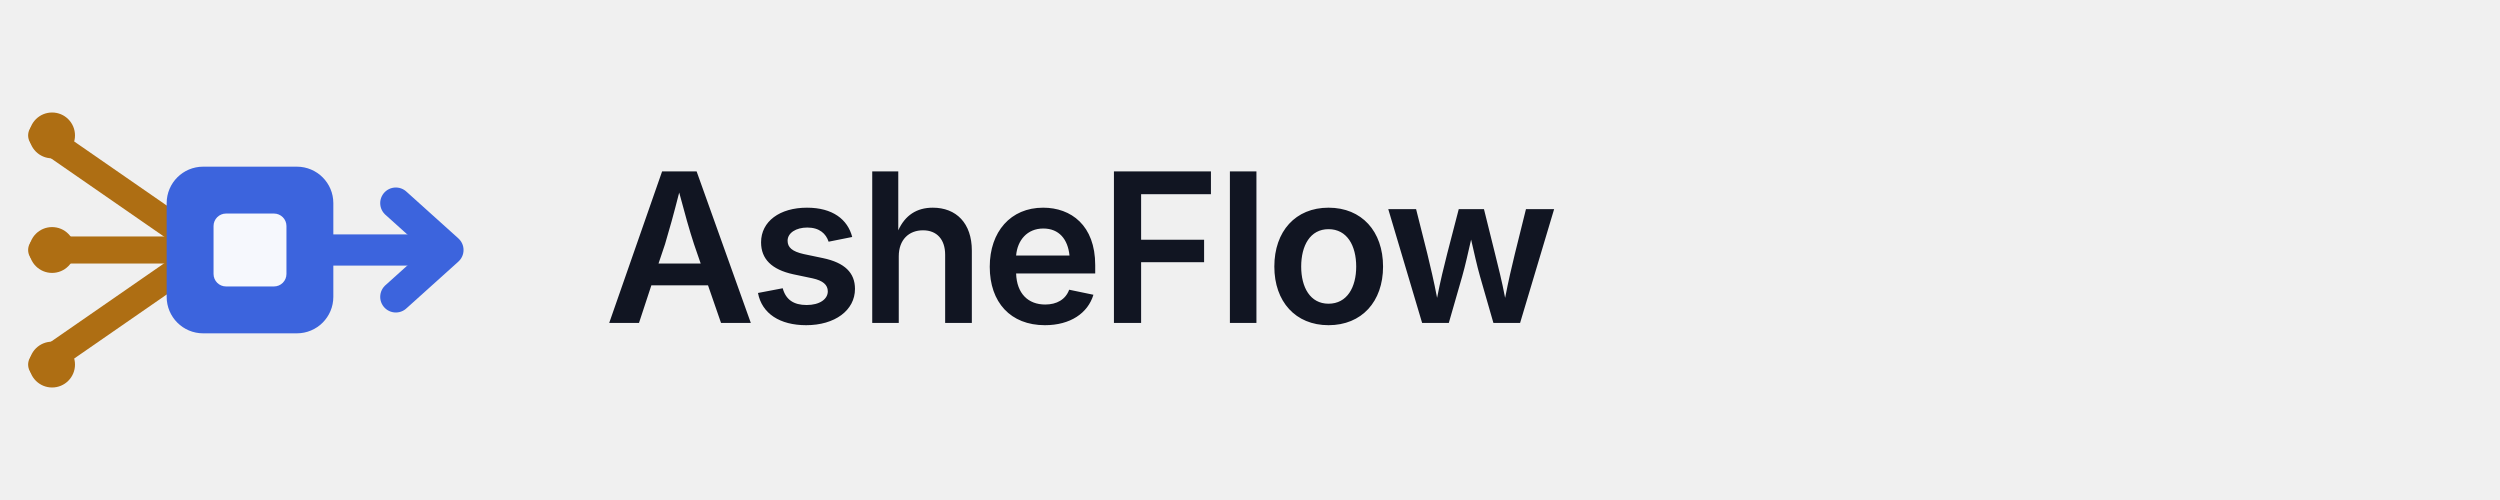
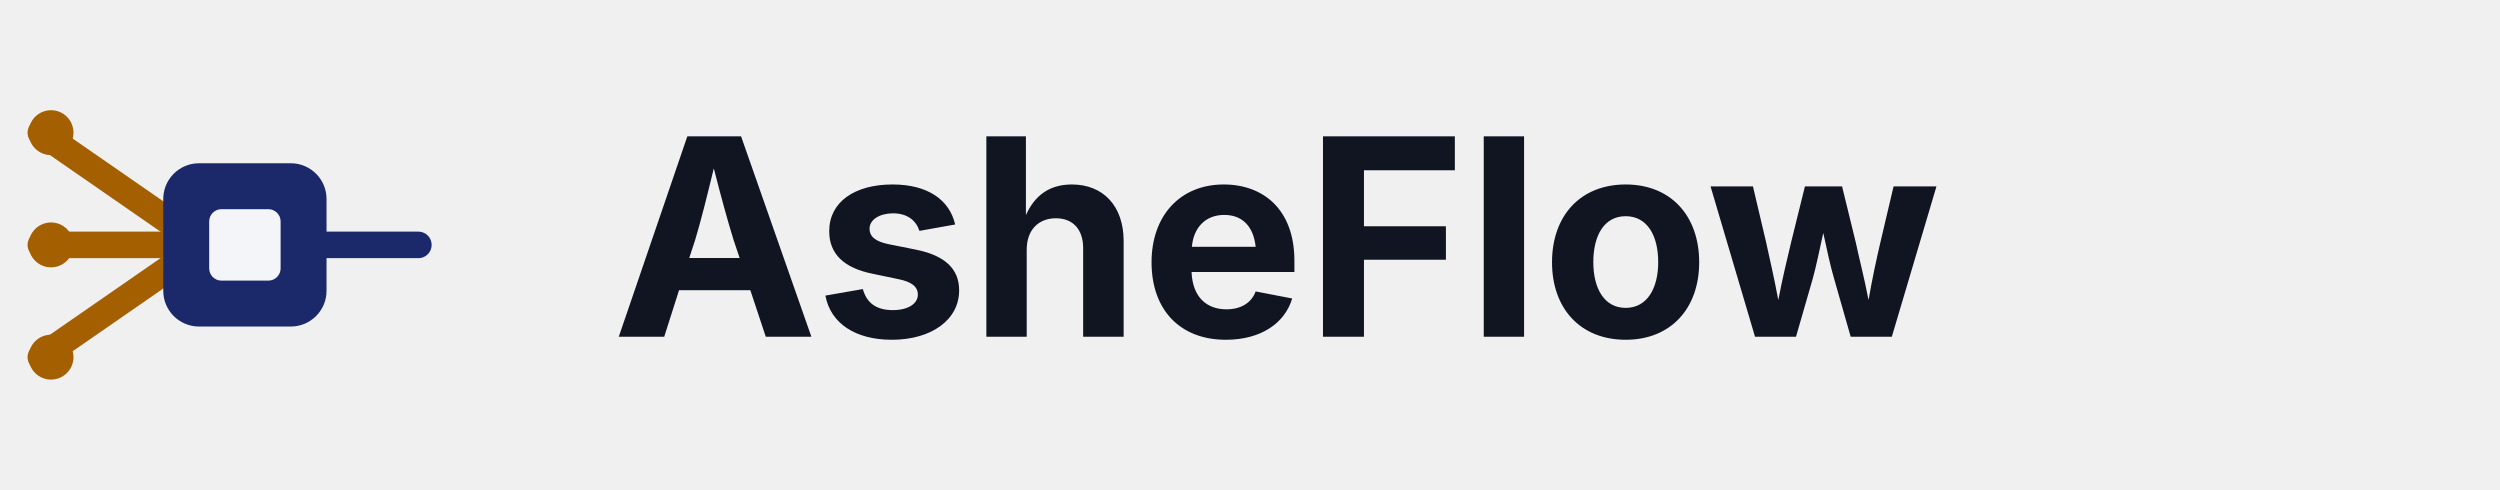
- <svg xmlns="http://www.w3.org/2000/svg" viewBox="0 0 240 48" fill="none" role="img" aria-label="AsheFlow">
-   <g>
-     <line x1="4" y1="13" x2="17" y2="22" stroke="hsl(35 80% 38%)" stroke-width="2.6" stroke-linecap="round" />
-     <line x1="4" y1="24" x2="17" y2="24" stroke="hsl(35 80% 38%)" stroke-width="2.6" stroke-linecap="round" />
-     <line x1="4" y1="35" x2="17" y2="26" stroke="hsl(35 80% 38%)" stroke-width="2.6" stroke-linecap="round" />
-     <circle cx="5" cy="13" r="2.2" fill="hsl(35 80% 38%)" />
-     <circle cx="5" cy="24" r="2.2" fill="hsl(35 80% 38%)" />
-     <circle cx="5" cy="35" r="2.2" fill="hsl(35 80% 38%)" />
-     <rect x="16" y="16" width="16" height="16" rx="3.5" fill="hsl(225 70% 55%)" />
-     <rect x="20.5" y="20.5" width="7" height="7" rx="1.2" fill="white" opacity="0.95" />
-     <line x1="32" y1="24" x2="41" y2="24" stroke="hsl(225 70% 55%)" stroke-width="3" stroke-linecap="round" />
-     <polyline points="38 19.5 43 24 38 28.5" stroke="hsl(225 70% 55%)" stroke-width="3" stroke-linecap="round" stroke-linejoin="round" fill="none" />
-   </g>
-   <text x="58" y="31" font-family="Sora, Inter, system-ui, sans-serif" font-size="20" font-weight="600" letter-spacing="-0.5" fill="hsl(224 35% 10%)">AsheFlow</text>
+ <svg xmlns="http://www.w3.org/2000/svg" viewBox="0 0 245 48" fill="none" role="img" aria-label="AsheFlow">
+   <line x1="4" y1="13" x2="17" y2="22" stroke="hsl(35 100% 32%)" stroke-width="2.6" stroke-linecap="round" />
+   <line x1="4" y1="24" x2="17" y2="24" stroke="hsl(35 100% 32%)" stroke-width="2.6" stroke-linecap="round" />
+   <line x1="4" y1="35" x2="17" y2="26" stroke="hsl(35 100% 32%)" stroke-width="2.6" stroke-linecap="round" />
+   <circle cx="5" cy="13" r="2.2" fill="hsl(35 100% 32%)" />
+   <circle cx="5" cy="24" r="2.2" fill="hsl(35 100% 32%)" />
+   <circle cx="5" cy="35" r="2.2" fill="hsl(35 100% 32%)" />
+   <rect x="16" y="16" width="16" height="16" rx="3.5" fill="hsl(229 60% 26%)" />
+   <rect x="20.5" y="20.5" width="7" height="7" rx="1.2" fill="white" opacity="0.95" />
+   <line x1="32" y1="24" x2="41" y2="24" stroke="hsl(229 60% 26%)" stroke-width="2.6" stroke-linecap="round" />
+   <text x="60" y="33" font-family="Sora, Inter, system-ui, sans-serif" font-size="27" font-weight="700" fill="hsl(224 35% 10%)">AsheFlow</text>
</svg>
